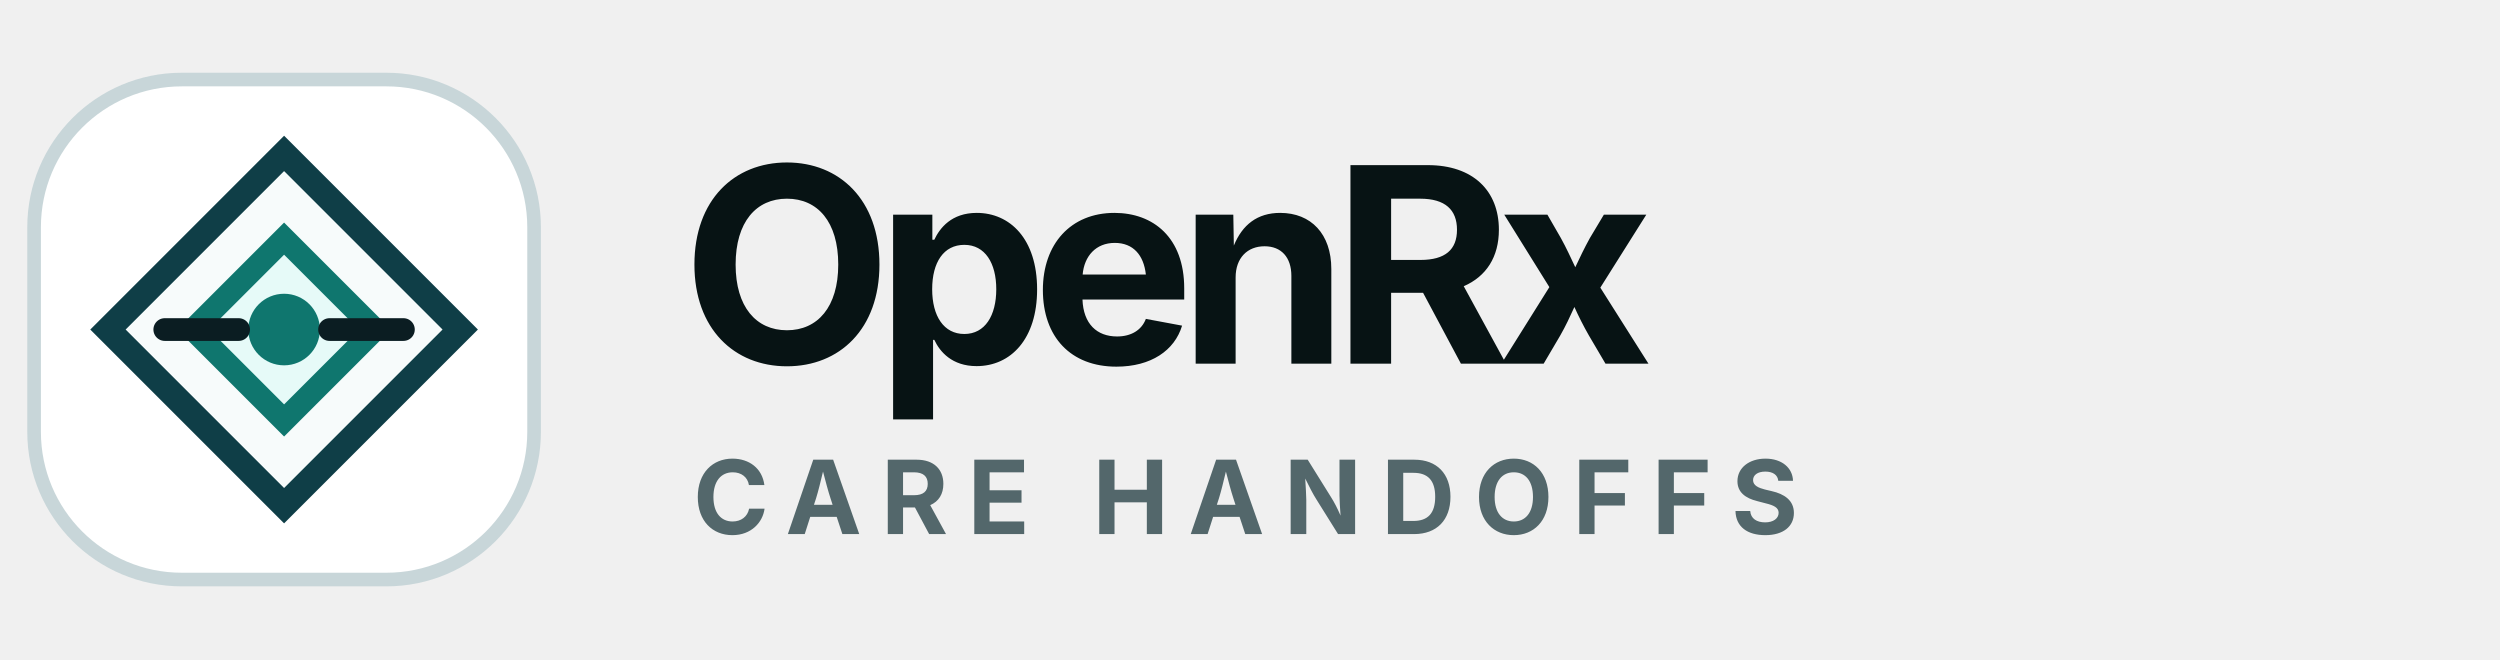
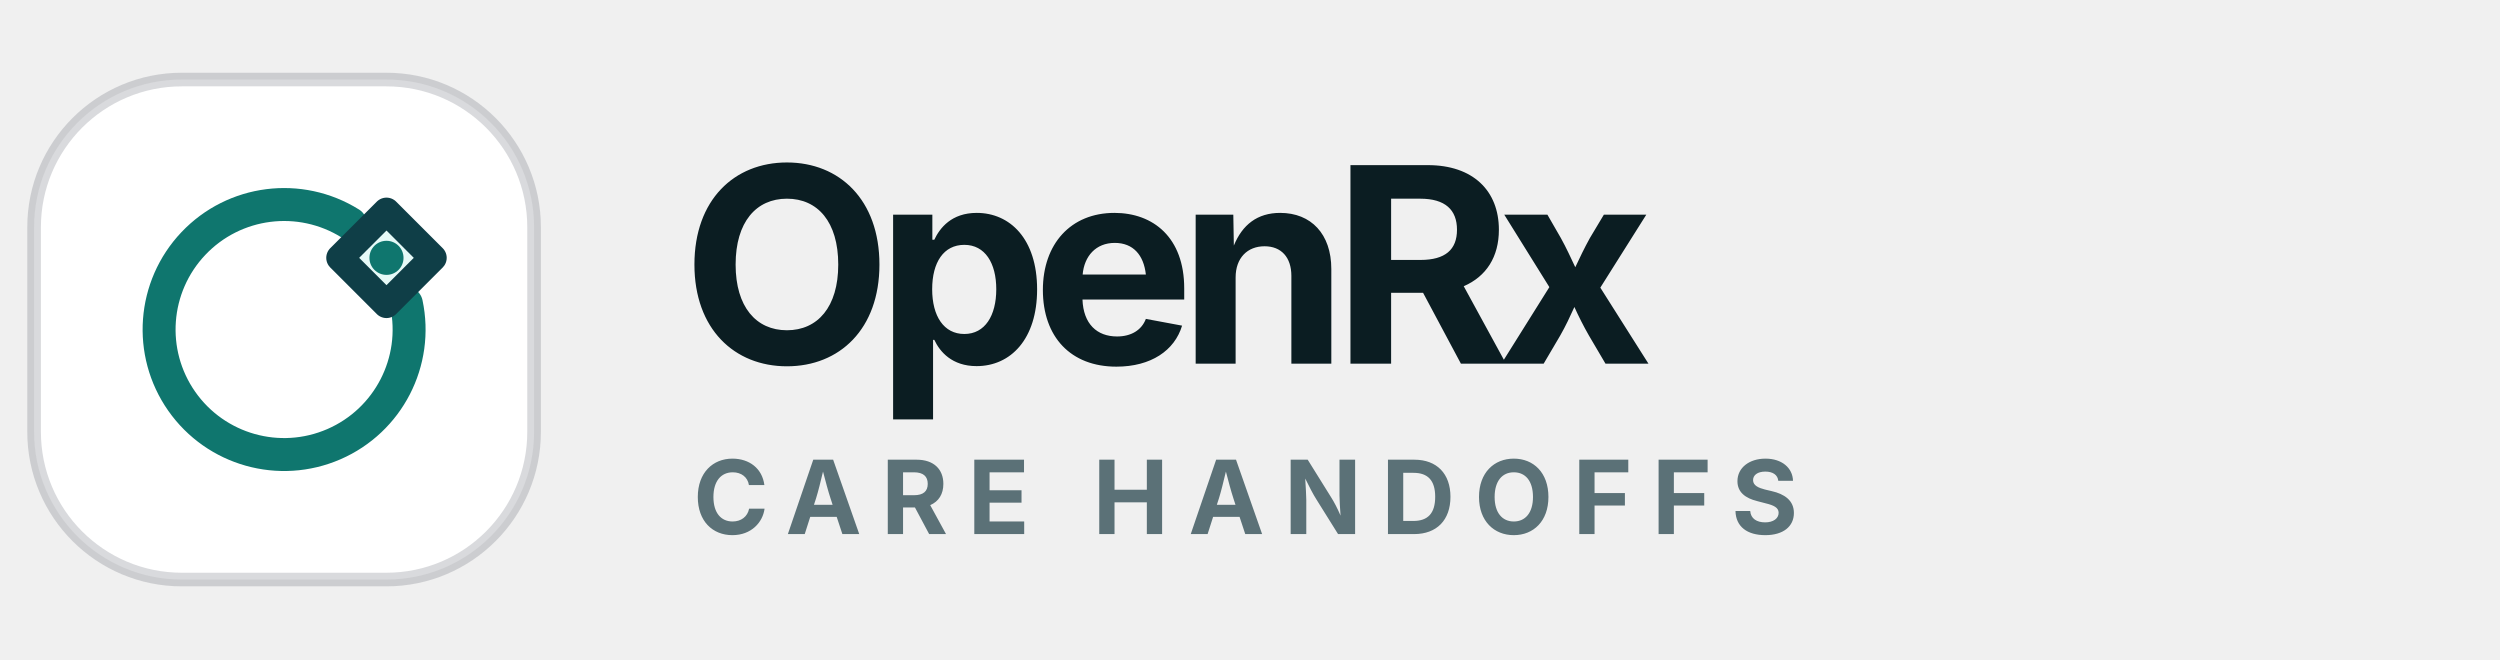
<svg xmlns="http://www.w3.org/2000/svg" width="220" height="58" viewBox="0 0 220 58" fill="none" role="img" aria-labelledby="title desc">
-   <rect x="3" y="7" width="44" height="44" rx="13" fill="#FFFFFF" stroke="#C8D6D9" stroke-width="1.2" />
-   <path d="M25 13.5L40.5 29L25 44.5L9.5 29L25 13.5Z" fill="#F7FBFB" stroke="#0F3E47" stroke-width="2.2" />
-   <path d="M25 21L33 29L25 37L17 29L25 21Z" fill="#E6FAF8" stroke="#0F766E" stroke-width="2" />
-   <circle cx="25" cy="29" r="3.15" fill="#0F766E" />
-   <path d="M14.5 29H21M29 29H35.5" stroke="#0B1D22" stroke-width="2" stroke-linecap="round" />
-   <text x="60" y="32" fill="#071314" font-family="Geist, Inter, system-ui, sans-serif" font-size="24" font-weight="680" letter-spacing="-1.4">OpenRx</text>
-   <text x="61" y="47" fill="#53676B" font-family="Geist, Inter, system-ui, sans-serif" font-size="9" font-weight="650" letter-spacing="1.7">CARE HANDOFFS</text>
+   <rect x="3" y="7" width="44" height="44" rx="13" fill="#FFFFFF" stroke="rgba(15,23,42,0.16)" stroke-width="1.2" />
+   <path d="M 30.83 19.67 A 11 11 0 1 0 35.76 26.71" stroke="#0F766E" stroke-width="2.9" stroke-linecap="round" fill="none" />
+   <path d="M 34.01 18.59 L 38.11 22.69 L 34.01 26.79 L 29.91 22.69 Z" fill="#E6FAF8" stroke="#0F3E47" stroke-width="2.4" stroke-linejoin="round" />
+   <circle cx="34.01" cy="22.69" r="1.5" fill="#0F766E" />
+   <text x="60" y="32" fill="#0B1D22" font-family="Geist, Inter, system-ui, sans-serif" font-size="24" font-weight="680" letter-spacing="-1.4">OpenRx</text>
+   <text x="61" y="47" fill="#5B7177" font-family="Geist, Inter, system-ui, sans-serif" font-size="9" font-weight="650" letter-spacing="1.7">CARE HANDOFFS</text>
</svg>
